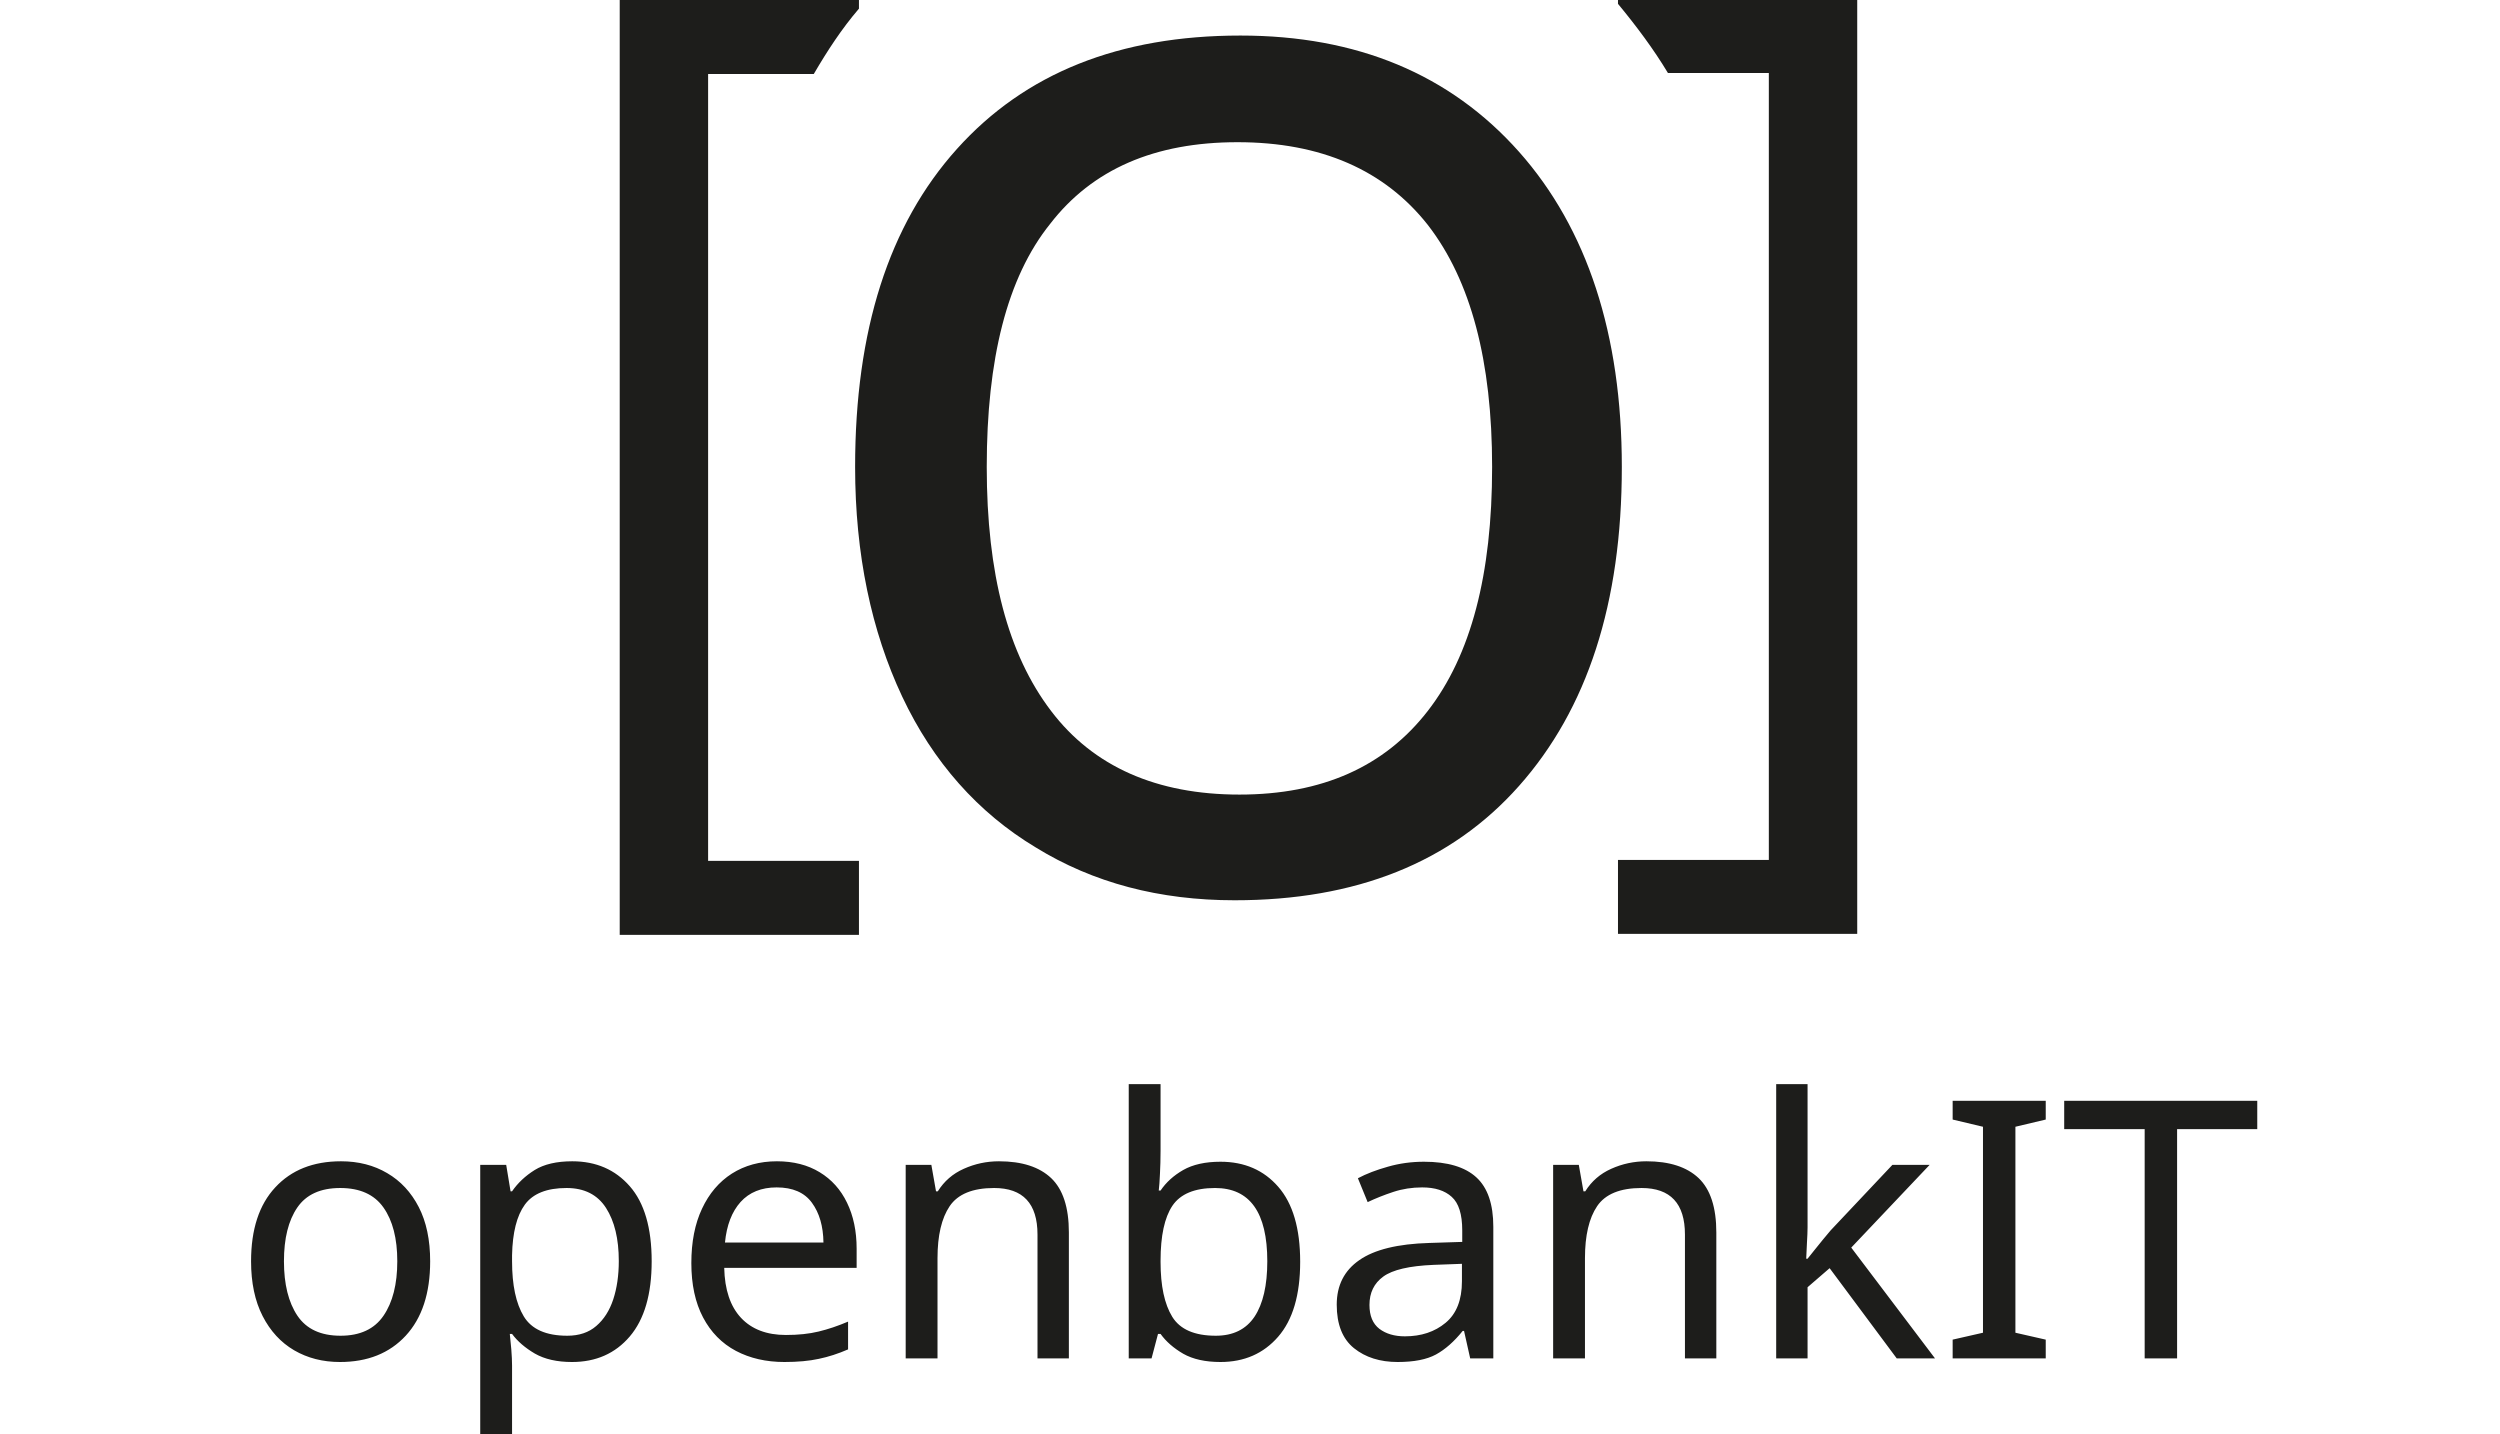
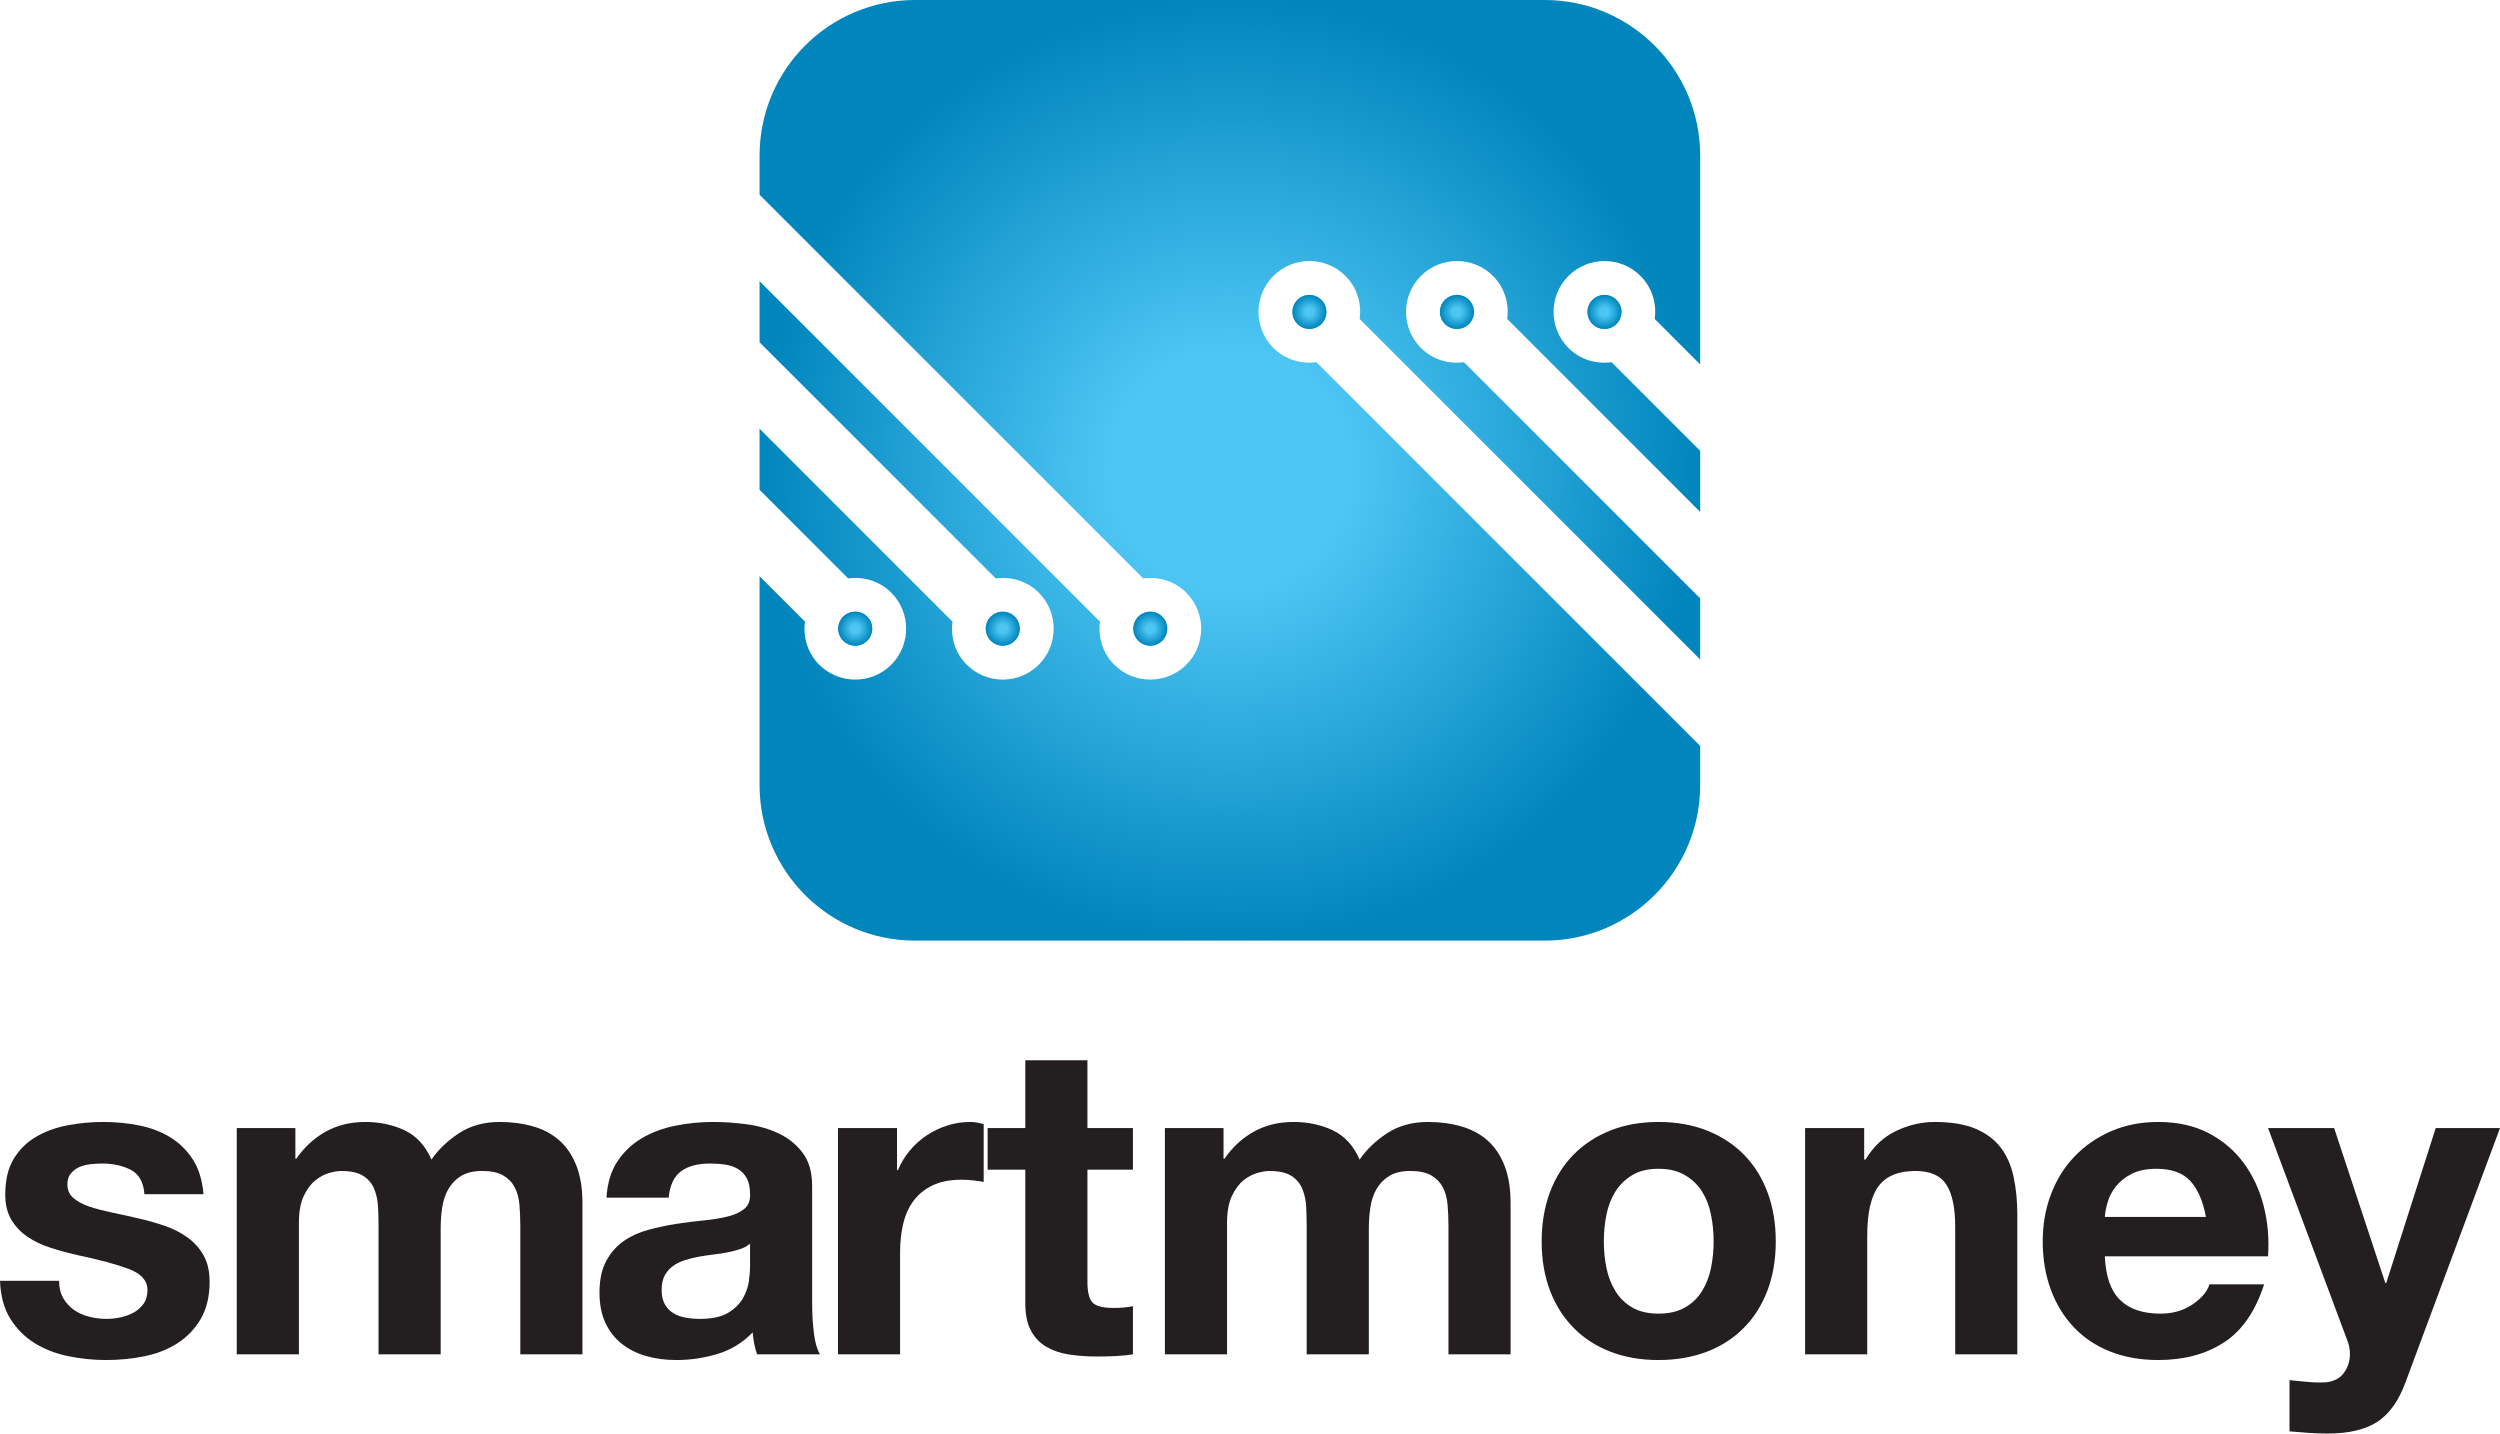
- <svg xmlns="http://www.w3.org/2000/svg" version="1.1" id="svg2" x="0px" y="0px" viewBox="0 0 260.2 149.2" style="enable-background:new 0 0 260.2 149.2;" xml:space="preserve">
-   <style type="text/css">
- 	.st0{fill:#1D1D1B;}
- 	.st1{font-family:'HelveticaNeueCyr-Bold';}
- 	.st2{font-size:37.562px;}
- </style>
-   <g>
-     <path class="st0" d="M84.7,7.7c1.4-2.4,2.9-4.7,4.7-6.8V0H64.5v97.3h24.9v-7.7H73.7V7.7H84.7z" />
-     <path class="st0" d="M168.8,48.6c0,14.2-3.6,25.2-10.7,33.2c-7.1,8-17,11.9-29.6,11.9c-7.8,0-14.7-1.8-20.7-5.5   c-6-3.6-10.7-8.9-13.9-15.7C90.7,65.7,89,57.7,89,48.6c0-14.2,3.5-25.2,10.6-33.1c7.1-7.9,16.9-11.8,29.5-11.8   c12.1,0,21.8,4,29,12.1C165.2,23.8,168.8,34.8,168.8,48.6z M102.7,48.6c0,11.1,2.2,19.5,6.7,25.4c4.4,5.8,11,8.7,19.6,8.7   c8.6,0,15.1-2.9,19.6-8.7c4.5-5.8,6.7-14.2,6.7-25.4c0-11-2.2-19.4-6.7-25.2c-4.5-5.7-11.1-8.6-19.8-8.6c-8.6,0-15.1,2.8-19.5,8.5   C104.8,28.9,102.7,37.4,102.7,48.6z" />
-     <path class="st0" d="M168.4,0v0.4c1.9,2.3,3.7,4.7,5.2,7.2h10.5v81.9h-15.7v7.7h24.9V0H168.4z" />
-   </g>
-   <g>
-     <text transform="matrix(1 0 0 1 24.0685 141.3822)" class="st0 st1 st2">openbankIT</text>
+ <svg xmlns="http://www.w3.org/2000/svg" id="svg2" version="1.1" xml:space="preserve" width="260.248" height="149.23" viewBox="0 0 260.248 149.23">
+   <defs id="defs6">
+     <clipPath clipPathUnits="userSpaceOnUse" id="clipPath18">
+       <path d="m 1192.5,1027.5 1190,0 0,1190 -1190,0 0,-1190 z" id="path20" />
+     </clipPath>
+     <clipPath clipPathUnits="userSpaceOnUse" id="clipPath32">
+       <path d="m 1929.12,1807.54 c 5.53,5.52 14.47,5.52 20,0 5.49,-5.51 5.49,-14.47 0,-20.02 -5.53,-5.5 -14.47,-5.5 -20,0 -5.51,5.55 -5.51,14.51 0,20.02 z" id="path34" />
+     </clipPath>
+     <radialGradient fx="0" fy="0" cx="0" cy="0" r="1" gradientUnits="userSpaceOnUse" gradientTransform="matrix(0,391.751,-391.751,0,1750.01,1665.57)" spreadMethod="pad" id="radialGradient36">
+       <stop style="stop-opacity:1;stop-color:#4dc6f4" offset="0" id="stop38" />
+       <stop style="stop-opacity:1;stop-color:#4dc6f4" offset="0.25" id="stop40" />
+       <stop style="stop-opacity:1;stop-color:#0085bc" offset="1" id="stop42" />
+     </radialGradient>
+     <clipPath clipPathUnits="userSpaceOnUse" id="clipPath50">
+       <path d="m 2051.99,1807.54 c 5.51,5.52 14.46,5.52 19.96,0 5.54,-5.51 5.54,-14.47 0,-20.02 -5.5,-5.5 -14.45,-5.5 -19.96,0 -5.51,5.55 -5.51,14.51 0,20.02 z" id="path52" />
+     </clipPath>
+     <radialGradient fx="0" fy="0" cx="0" cy="0" r="1" gradientUnits="userSpaceOnUse" gradientTransform="matrix(0,391.54,-391.54,0,1750.18,1665.57)" spreadMethod="pad" id="radialGradient54">
+       <stop style="stop-opacity:1;stop-color:#4dc6f4" offset="0" id="stop56" />
+       <stop style="stop-opacity:1;stop-color:#4dc6f4" offset="0.25" id="stop58" />
+       <stop style="stop-opacity:1;stop-color:#0085bc" offset="1" id="stop60" />
+     </radialGradient>
+     <clipPath clipPathUnits="userSpaceOnUse" id="clipPath68">
+       <path d="m 1448.01,1523.75 c -5.51,-5.51 -14.49,-5.51 -20,0 -5.51,5.51 -5.51,14.49 0,20 5.51,5.53 14.49,5.53 20,0 5.53,-5.51 5.53,-14.49 0,-20 z" id="path70" />
+     </clipPath>
+     <radialGradient fx="0" fy="0" cx="0" cy="0" r="1" gradientUnits="userSpaceOnUse" gradientTransform="matrix(0,391.821,-391.821,0,1750.11,1665.72)" spreadMethod="pad" id="radialGradient72">
+       <stop style="stop-opacity:1;stop-color:#4dc6f4" offset="0" id="stop74" />
+       <stop style="stop-opacity:1;stop-color:#4dc6f4" offset="0.25" id="stop76" />
+       <stop style="stop-opacity:1;stop-color:#0085bc" offset="1" id="stop78" />
+     </radialGradient>
+     <clipPath clipPathUnits="userSpaceOnUse" id="clipPath86">
+       <path d="m 1570.88,1523.75 c -5.51,-5.51 -14.49,-5.51 -20,0 -5.51,5.51 -5.51,14.49 0,20 5.51,5.53 14.49,5.53 20,0 5.51,-5.51 5.51,-14.49 0,-20 z" id="path88" />
+     </clipPath>
+     <radialGradient fx="0" fy="0" cx="0" cy="0" r="1" gradientUnits="userSpaceOnUse" gradientTransform="matrix(0,391.71,-391.71,0,1750,1665.72)" spreadMethod="pad" id="radialGradient90">
+       <stop style="stop-opacity:1;stop-color:#4dc6f4" offset="0" id="stop92" />
+       <stop style="stop-opacity:1;stop-color:#4dc6f4" offset="0.25" id="stop94" />
+       <stop style="stop-opacity:1;stop-color:#0085bc" offset="1" id="stop96" />
+     </radialGradient>
+     <clipPath clipPathUnits="userSpaceOnUse" id="clipPath104">
+       <path d="m 1693.73,1523.75 c -5.49,-5.51 -14.47,-5.51 -20,0 -5.51,5.51 -5.51,14.49 0,20 5.53,5.53 14.51,5.53 20,0 5.51,-5.51 5.51,-14.49 0,-20 z" id="path106" />
+     </clipPath>
+     <radialGradient fx="0" fy="0" cx="0" cy="0" r="1" gradientUnits="userSpaceOnUse" gradientTransform="matrix(0,391.776,-391.776,0,1750,1665.7)" spreadMethod="pad" id="radialGradient108">
+       <stop style="stop-opacity:1;stop-color:#4dc6f4" offset="0" id="stop110" />
+       <stop style="stop-opacity:1;stop-color:#4dc6f4" offset="0.25" id="stop112" />
+       <stop style="stop-opacity:1;stop-color:#0085bc" offset="1" id="stop114" />
+     </radialGradient>
+     <clipPath clipPathUnits="userSpaceOnUse" id="clipPath122">
+       <path d="m 1806.25,1807.54 c 5.53,5.52 14.49,5.52 20,0 5.51,-5.51 5.51,-14.47 0,-20.02 -5.51,-5.5 -14.47,-5.5 -20,0 -5.53,5.55 -5.53,14.51 0,20.02 z" id="path124" />
+     </clipPath>
+     <radialGradient fx="0" fy="0" cx="0" cy="0" r="1" gradientUnits="userSpaceOnUse" gradientTransform="matrix(0,391.823,-391.823,0,1749.98,1665.59)" spreadMethod="pad" id="radialGradient126">
+       <stop style="stop-opacity:1;stop-color:#4dc6f4" offset="0" id="stop128" />
+       <stop style="stop-opacity:1;stop-color:#4dc6f4" offset="0.25" id="stop130" />
+       <stop style="stop-opacity:1;stop-color:#0085bc" offset="1" id="stop132" />
+     </radialGradient>
+     <clipPath clipPathUnits="userSpaceOnUse" id="clipPath140">
+       <path d="m 2141.68,1927.77 0,-173.91 -37.87,37.84 c 1.76,12.73 -2.07,26.07 -11.84,35.84 -16.54,16.52 -43.43,16.52 -59.98,0 -16.54,-16.54 -16.54,-43.46 0,-60.01 9.75,-9.76 23.13,-13.57 35.84,-11.84 l 73.85,-73.83 0,-50.87 -160.72,160.71 c 1.77,12.73 -2.09,26.07 -11.84,35.84 -16.56,16.52 -43.46,16.52 -60,0 -16.54,-16.54 -16.54,-43.46 0,-60.01 9.77,-9.76 23.13,-13.57 35.84,-11.84 l 196.72,-196.7 0,-50.87 -283.61,283.58 c 1.79,12.7 -2.05,26.07 -11.82,35.84 -16.54,16.52 -43.46,16.52 -60,0 -16.52,-16.54 -16.52,-43.46 0,-60.01 9.79,-9.76 23.14,-13.57 35.86,-11.84 l 319.57,-319.57 0,-32.6 c 0,-71.55 -58.01,-129.55 -129.55,-129.55 l -524.24,0 c -71.56,0 -129.55,58 -129.55,129.55 l 0,173.91 37.85,-37.83 c -1.78,-12.73 2.07,-26.08 11.82,-35.84 16.54,-16.53 43.45,-16.53 60,0 16.52,16.54 16.52,43.46 0,60 -9.77,9.76 -23.13,13.58 -35.85,11.83 l -73.82,73.81 0,50.9 160.7,-160.71 c -1.75,-12.72 2.07,-26.07 11.84,-35.83 16.54,-16.53 43.46,-16.53 60,0 16.54,16.54 16.54,43.46 0,60 -9.77,9.76 -23.13,13.58 -35.84,11.83 l -196.7,196.68 0,50.89 283.55,-283.57 c -1.75,-12.72 2.07,-26.07 11.86,-35.83 16.54,-16.53 43.46,-16.53 59.98,0 16.52,16.54 16.52,43.46 0,60 -9.77,9.76 -23.1,13.58 -35.84,11.83 l -319.55,319.55 0,32.63 c 0,71.55 57.99,129.55 129.55,129.55 l 524.24,0 c 71.54,0 129.55,-58 129.55,-129.55 z" id="path142" />
+     </clipPath>
+     <radialGradient fx="0" fy="0" cx="0" cy="0" r="1" gradientUnits="userSpaceOnUse" gradientTransform="matrix(0,391.673,-391.673,0,1750.01,1665.64)" spreadMethod="pad" id="radialGradient144">
+       <stop style="stop-opacity:1;stop-color:#4dc6f4" offset="0" id="stop146" />
+       <stop style="stop-opacity:1;stop-color:#4dc6f4" offset="0.25" id="stop148" />
+       <stop style="stop-opacity:1;stop-color:#0085bc" offset="1" id="stop150" />
+     </radialGradient>
+     <clipPath clipPathUnits="userSpaceOnUse" id="clipPath158">
+       <path d="m 1448.01,1543.75 c 5.53,-5.51 5.53,-14.49 0,-20 -5.51,-5.51 -14.49,-5.51 -20,0 -5.51,5.51 -5.51,14.49 0,20 5.51,5.53 14.49,5.53 20,0 z" id="path160" />
+     </clipPath>
+     <radialGradient fx="0" fy="0" cx="0" cy="0" r="1" gradientUnits="userSpaceOnUse" gradientTransform="matrix(0,14.1382,-14.1382,0,1438.01,1533.76)" spreadMethod="pad" id="radialGradient162">
+       <stop style="stop-opacity:1;stop-color:#4dc6f4" offset="0" id="stop164" />
+       <stop style="stop-opacity:1;stop-color:#4dc6f4" offset="0.25" id="stop166" />
+       <stop style="stop-opacity:1;stop-color:#0085bc" offset="1" id="stop168" />
+     </radialGradient>
+     <clipPath clipPathUnits="userSpaceOnUse" id="clipPath176">
+       <path d="m 1570.88,1543.75 c 5.51,-5.51 5.51,-14.49 0,-20 -5.51,-5.51 -14.49,-5.51 -20,0 -5.51,5.51 -5.51,14.49 0,20 5.51,5.53 14.49,5.53 20,0 z" id="path178" />
+     </clipPath>
+     <radialGradient fx="0" fy="0" cx="0" cy="0" r="1" gradientUnits="userSpaceOnUse" gradientTransform="matrix(0,14.1334,-14.1334,0,1560.88,1533.76)" spreadMethod="pad" id="radialGradient180">
+       <stop style="stop-opacity:1;stop-color:#4dc6f4" offset="0" id="stop182" />
+       <stop style="stop-opacity:1;stop-color:#4dc6f4" offset="0.25" id="stop184" />
+       <stop style="stop-opacity:1;stop-color:#0085bc" offset="1" id="stop186" />
+     </radialGradient>
+     <clipPath clipPathUnits="userSpaceOnUse" id="clipPath194">
+       <path d="m 1693.73,1543.75 c 5.51,-5.51 5.51,-14.49 0,-20 -5.49,-5.51 -14.47,-5.51 -20,0 -5.51,5.51 -5.51,14.49 0,20 5.53,5.53 14.51,5.53 20,0 z" id="path196" />
+     </clipPath>
+     <radialGradient fx="0" fy="0" cx="0" cy="0" r="1" gradientUnits="userSpaceOnUse" gradientTransform="matrix(0,14.1334,-14.1334,0,1683.73,1533.76)" spreadMethod="pad" id="radialGradient198">
+       <stop style="stop-opacity:1;stop-color:#4dc6f4" offset="0" id="stop200" />
+       <stop style="stop-opacity:1;stop-color:#4dc6f4" offset="0.25" id="stop202" />
+       <stop style="stop-opacity:1;stop-color:#0085bc" offset="1" id="stop204" />
+     </radialGradient>
+     <clipPath clipPathUnits="userSpaceOnUse" id="clipPath212">
+       <path d="m 2051.99,1787.52 c -5.51,5.55 -5.51,14.51 0,20.02 5.51,5.52 14.46,5.52 19.96,0 5.54,-5.51 5.54,-14.47 0,-20.02 -5.5,-5.5 -14.45,-5.5 -19.96,0 z" id="path214" />
+     </clipPath>
+     <radialGradient fx="0" fy="0" cx="0" cy="0" r="1" gradientUnits="userSpaceOnUse" gradientTransform="matrix(0,14.131,-14.131,0,2061.99,1797.54)" spreadMethod="pad" id="radialGradient216">
+       <stop style="stop-opacity:1;stop-color:#4dc6f4" offset="0" id="stop218" />
+       <stop style="stop-opacity:1;stop-color:#4dc6f4" offset="0.25" id="stop220" />
+       <stop style="stop-opacity:1;stop-color:#0085bc" offset="1" id="stop222" />
+     </radialGradient>
+     <clipPath clipPathUnits="userSpaceOnUse" id="clipPath230">
+       <path d="m 1929.12,1787.52 c -5.51,5.55 -5.51,14.51 0,20.02 5.53,5.52 14.47,5.52 20,0 5.49,-5.51 5.49,-14.47 0,-20.02 -5.53,-5.5 -14.47,-5.5 -20,0 z" id="path232" />
+     </clipPath>
+     <radialGradient fx="0" fy="0" cx="0" cy="0" r="1" gradientUnits="userSpaceOnUse" gradientTransform="matrix(0,14.131,-14.131,0,1939.11,1797.54)" spreadMethod="pad" id="radialGradient234">
+       <stop style="stop-opacity:1;stop-color:#4dc6f4" offset="0" id="stop236" />
+       <stop style="stop-opacity:1;stop-color:#4dc6f4" offset="0.25" id="stop238" />
+       <stop style="stop-opacity:1;stop-color:#0085bc" offset="1" id="stop240" />
+     </radialGradient>
+     <clipPath clipPathUnits="userSpaceOnUse" id="clipPath248">
+       <path d="m 1806.25,1787.52 c -5.53,5.55 -5.53,14.51 0,20.02 5.53,5.52 14.49,5.52 20,0 5.51,-5.51 5.51,-14.47 0,-20.02 -5.51,-5.5 -14.47,-5.5 -20,0 z" id="path250" />
+     </clipPath>
+     <radialGradient fx="0" fy="0" cx="0" cy="0" r="1" gradientUnits="userSpaceOnUse" gradientTransform="matrix(0,14.1382,-14.1382,0,1816.24,1797.54)" spreadMethod="pad" id="radialGradient252">
+       <stop style="stop-opacity:1;stop-color:#4dc6f4" offset="0" id="stop254" />
+       <stop style="stop-opacity:1;stop-color:#4dc6f4" offset="0.25" id="stop256" />
+       <stop style="stop-opacity:1;stop-color:#0085bc" offset="1" id="stop258" />
+     </radialGradient>
+   </defs>
+   <g id="g10" transform="matrix(1.25,0,0,-1.25,-88.6255,240.9105)">
+     <g id="g12" transform="scale(0.1,0.1)">
+       <g id="g28" transform="translate(-16.7788,-130.0357)">
+         <g id="g30" clip-path="url(#clipPath32)">
+           <path d="m 1929.12,1807.54 c 5.53,5.52 14.47,5.52 20,0 5.49,-5.51 5.49,-14.47 0,-20.02 -5.53,-5.5 -14.47,-5.5 -20,0 -5.51,5.55 -5.51,14.51 0,20.02" style="fill:url(#radialGradient36);fill-opacity:1;fill-rule:nonzero;stroke:none" id="path44" />
+         </g>
+       </g>
+       <g id="g46" transform="translate(-16.7788,-130.0357)">
+         <g id="g48" clip-path="url(#clipPath50)">
+           <path d="m 2051.99,1807.54 c 5.51,5.52 14.46,5.52 19.96,0 5.54,-5.51 5.54,-14.47 0,-20.02 -5.5,-5.5 -14.45,-5.5 -19.96,0 -5.51,5.55 -5.51,14.51 0,20.02" style="fill:url(#radialGradient54);fill-opacity:1;fill-rule:nonzero;stroke:none" id="path62" />
+         </g>
+       </g>
+       <g id="g64" transform="translate(-16.7788,-130.0357)">
+         <g id="g66" clip-path="url(#clipPath68)">
+           <path d="m 1448.01,1523.75 c -5.51,-5.51 -14.49,-5.51 -20,0 -5.51,5.51 -5.51,14.49 0,20 5.51,5.53 14.49,5.53 20,0 5.53,-5.51 5.53,-14.49 0,-20" style="fill:url(#radialGradient72);fill-opacity:1;fill-rule:nonzero;stroke:none" id="path80" />
+         </g>
+       </g>
+       <g id="g82" transform="translate(-16.7788,-130.0357)">
+         <g id="g84" clip-path="url(#clipPath86)">
+           <path d="m 1570.88,1523.75 c -5.51,-5.51 -14.49,-5.51 -20,0 -5.51,5.51 -5.51,14.49 0,20 5.51,5.53 14.49,5.53 20,0 5.51,-5.51 5.51,-14.49 0,-20" style="fill:url(#radialGradient90);fill-opacity:1;fill-rule:nonzero;stroke:none" id="path98" />
+         </g>
+       </g>
+       <g id="g100" transform="translate(-16.7788,-130.0357)">
+         <g id="g102" clip-path="url(#clipPath104)">
+           <path d="m 1693.73,1523.75 c -5.49,-5.51 -14.47,-5.51 -20,0 -5.51,5.51 -5.51,14.49 0,20 5.53,5.53 14.51,5.53 20,0 5.51,-5.51 5.51,-14.49 0,-20" style="fill:url(#radialGradient108);fill-opacity:1;fill-rule:nonzero;stroke:none" id="path116" />
+         </g>
+       </g>
+       <g id="g118" transform="translate(-16.7788,-130.0357)">
+         <g id="g120" clip-path="url(#clipPath122)">
+           <path d="m 1806.25,1807.54 c 5.53,5.52 14.49,5.52 20,0 5.51,-5.51 5.51,-14.47 0,-20.02 -5.51,-5.5 -14.47,-5.5 -20,0 -5.53,5.55 -5.53,14.51 0,20.02" style="fill:url(#radialGradient126);fill-opacity:1;fill-rule:nonzero;stroke:none" id="path134" />
+         </g>
+       </g>
+       <g id="g136" transform="translate(-16.7788,-130.0357)">
+         <g id="g138" clip-path="url(#clipPath140)">
+           <path d="m 2141.68,1927.77 0,-173.91 -37.87,37.84 c 1.76,12.73 -2.07,26.07 -11.84,35.84 -16.54,16.52 -43.43,16.52 -59.98,0 -16.54,-16.54 -16.54,-43.46 0,-60.01 9.75,-9.76 23.13,-13.57 35.84,-11.84 l 73.85,-73.83 0,-50.87 -160.72,160.71 c 1.77,12.73 -2.09,26.07 -11.84,35.84 -16.56,16.52 -43.46,16.52 -60,0 -16.54,-16.54 -16.54,-43.46 0,-60.01 9.77,-9.76 23.13,-13.57 35.84,-11.84 l 196.72,-196.7 0,-50.87 -283.61,283.58 c 1.79,12.7 -2.05,26.07 -11.82,35.84 -16.54,16.52 -43.46,16.52 -60,0 -16.52,-16.54 -16.52,-43.46 0,-60.01 9.79,-9.76 23.14,-13.57 35.86,-11.84 l 319.57,-319.57 0,-32.6 c 0,-71.55 -58.01,-129.55 -129.55,-129.55 l -524.24,0 c -71.56,0 -129.55,58 -129.55,129.55 l 0,173.91 37.85,-37.83 c -1.78,-12.73 2.07,-26.08 11.82,-35.84 16.54,-16.53 43.45,-16.53 60,0 16.52,16.54 16.52,43.46 0,60 -9.77,9.76 -23.13,13.58 -35.85,11.83 l -73.82,73.81 0,50.9 160.7,-160.71 c -1.75,-12.72 2.07,-26.07 11.84,-35.83 16.54,-16.53 43.46,-16.53 60,0 16.54,16.54 16.54,43.46 0,60 -9.77,9.76 -23.13,13.58 -35.84,11.83 l -196.7,196.68 0,50.89 283.55,-283.57 c -1.75,-12.72 2.07,-26.07 11.86,-35.83 16.54,-16.53 43.46,-16.53 59.98,0 16.52,16.54 16.52,43.46 0,60 -9.77,9.76 -23.1,13.58 -35.84,11.83 l -319.55,319.55 0,32.63 c 0,71.55 57.99,129.55 129.55,129.55 l 524.24,0 c 71.54,0 129.55,-58 129.55,-129.55" style="fill:url(#radialGradient144);fill-opacity:1;fill-rule:nonzero;stroke:none" id="path152" />
+         </g>
+       </g>
+       <g id="g154" transform="translate(-16.7788,-130.0357)">
+         <g id="g156" clip-path="url(#clipPath158)">
+           <path d="m 1448.01,1543.75 c 5.53,-5.51 5.53,-14.49 0,-20 -5.51,-5.51 -14.49,-5.51 -20,0 -5.51,5.51 -5.51,14.49 0,20 5.51,5.53 14.49,5.53 20,0" style="fill:url(#radialGradient162);fill-opacity:1;fill-rule:nonzero;stroke:none" id="path170" />
+         </g>
+       </g>
+       <g id="g172" transform="translate(-16.7788,-130.0357)">
+         <g id="g174" clip-path="url(#clipPath176)">
+           <path d="m 1570.88,1543.75 c 5.51,-5.51 5.51,-14.49 0,-20 -5.51,-5.51 -14.49,-5.51 -20,0 -5.51,5.51 -5.51,14.49 0,20 5.51,5.53 14.49,5.53 20,0" style="fill:url(#radialGradient180);fill-opacity:1;fill-rule:nonzero;stroke:none" id="path188" />
+         </g>
+       </g>
+       <g id="g190" transform="translate(-16.7788,-130.0357)">
+         <g id="g192" clip-path="url(#clipPath194)">
+           <path d="m 1693.73,1543.75 c 5.51,-5.51 5.51,-14.49 0,-20 -5.49,-5.51 -14.47,-5.51 -20,0 -5.51,5.51 -5.51,14.49 0,20 5.53,5.53 14.51,5.53 20,0" style="fill:url(#radialGradient198);fill-opacity:1;fill-rule:nonzero;stroke:none" id="path206" />
+         </g>
+       </g>
+       <g id="g208" transform="translate(-16.7788,-130.0357)">
+         <g id="g210" clip-path="url(#clipPath212)">
+           <path d="m 2051.99,1787.52 c -5.51,5.55 -5.51,14.51 0,20.02 5.51,5.52 14.46,5.52 19.96,0 5.54,-5.51 5.54,-14.47 0,-20.02 -5.5,-5.5 -14.45,-5.5 -19.96,0" style="fill:url(#radialGradient216);fill-opacity:1;fill-rule:nonzero;stroke:none" id="path224" />
+         </g>
+       </g>
+       <g id="g226" transform="translate(-16.7788,-130.0357)">
+         <g id="g228" clip-path="url(#clipPath230)">
+           <path d="m 1929.12,1787.52 c -5.51,5.55 -5.51,14.51 0,20.02 5.53,5.52 14.47,5.52 20,0 5.49,-5.51 5.49,-14.47 0,-20.02 -5.53,-5.5 -14.47,-5.5 -20,0" style="fill:url(#radialGradient234);fill-opacity:1;fill-rule:nonzero;stroke:none" id="path242" />
+         </g>
+       </g>
+       <g id="g244" transform="translate(-16.7788,-130.0357)">
+         <g id="g246" clip-path="url(#clipPath248)">
+           <path d="m 1806.25,1787.52 c -5.53,5.55 -5.53,14.51 0,20.02 5.53,5.52 14.49,5.52 20,0 5.51,-5.51 5.51,-14.47 0,-20.02 -5.51,-5.5 -14.47,-5.5 -20,0" style="fill:url(#radialGradient252);fill-opacity:1;fill-rule:nonzero;stroke:none" id="path260" />
+         </g>
+       </g>
+       <path d="m 761.66,846.23 c 2.324,-4 5.293,-7.289 8.953,-9.832 3.625,-2.539 7.832,-4.437 12.563,-5.648 4.746,-1.219 9.668,-1.828 14.754,-1.828 3.64,0 7.461,0.418 11.472,1.277 4.036,0.852 7.676,2.192 10.95,4 3.269,1.84 6.003,4.27 8.195,7.301 2.183,3.02 3.269,6.871 3.269,11.48 0,7.77 -5.156,13.602 -15.476,17.489 -10.324,3.883 -24.719,7.769 -43.203,11.66 -7.5,1.691 -14.875,3.711 -22.032,6.012 -7.179,2.308 -13.546,5.347 -19.14,9.129 -5.578,3.75 -10.078,8.48 -13.488,14.191 -3.399,5.719 -5.098,12.699 -5.098,20.961 0,12.148 2.391,22.129 7.09,29.879 4.773,7.777 11.015,13.91 18.801,18.41 7.761,4.5 16.523,7.648 26.226,9.469 9.719,1.84 19.672,2.742 29.875,2.742 10.215,0 20.125,-0.981 29.707,-2.934 9.602,-1.929 18.164,-5.218 25.715,-9.816 7.52,-4.613 13.758,-10.762 18.75,-18.402 4.961,-7.661 7.957,-17.321 8.934,-28.981 l -49.2,0 c -0.73,9.949 -4.504,16.711 -11.289,20.231 -6.804,3.519 -14.836,5.269 -24.062,5.269 -2.91,0 -6.074,-0.18 -9.473,-0.539 -3.406,-0.371 -6.504,-1.16 -9.308,-2.359 -2.79,-1.219 -5.157,-2.993 -7.086,-5.289 -1.973,-2.321 -2.93,-5.403 -2.93,-9.293 0,-4.618 1.695,-8.387 5.098,-11.289 3.406,-2.93 7.832,-5.29 13.308,-7.122 5.469,-1.82 11.731,-3.437 18.778,-4.918 7.023,-1.441 14.203,-3.039 21.488,-4.75 7.515,-1.691 14.89,-3.761 22.066,-6.191 7.129,-2.418 13.528,-5.629 19.121,-9.648 5.598,-4.012 10.078,-8.993 13.489,-14.95 3.378,-5.953 5.086,-13.293 5.086,-22.031 0,-12.398 -2.489,-22.781 -7.477,-31.172 -4.965,-8.386 -11.469,-15.109 -19.465,-20.207 -8.047,-5.121 -17.219,-8.711 -27.512,-10.761 -10.339,-2.071 -20.855,-3.11 -31.543,-3.11 -10.925,0 -21.621,1.09 -32.07,3.281 -10.445,2.2 -19.742,5.848 -27.879,10.938 -8.144,5.101 -14.804,11.84 -20.051,20.211 -5.222,8.39 -8.062,18.898 -8.562,31.531 l 49.211,0 c 0,-5.582 1.148,-10.383 3.445,-14.391" style="fill:#231f20;fill-opacity:1;fill-rule:nonzero;stroke:none" id="path262" />
+       <path d="m 955,987.82 0,-25.519 0.723,0 c 6.804,9.711 15,17.269 24.597,22.597 9.614,5.34 20.6,8.024 32.98,8.024 11.91,0 22.78,-2.313 32.63,-6.922 9.82,-4.621 17.29,-12.762 22.41,-24.418 5.58,8.238 13.18,15.539 22.76,21.879 9.61,6.309 20.97,9.461 34.09,9.461 9.97,0 19.19,-1.223 27.68,-3.652 8.53,-2.43 15.81,-6.321 21.88,-11.649 6.09,-5.351 10.8,-12.332 14.21,-20.949 3.41,-8.633 5.1,-19.012 5.1,-31.16 l 0,-126.114 -51.75,0 0,106.793 c 0,6.309 -0.23,12.25 -0.71,17.848 -0.5,5.59 -1.84,10.441 -4.01,14.57 -2.19,4.129 -5.42,7.422 -9.67,9.852 -4.27,2.418 -10.04,3.648 -17.3,3.648 -7.29,0 -13.21,-1.418 -17.69,-4.199 -4.49,-2.789 -8.03,-6.449 -10.56,-10.941 -2.56,-4.481 -4.24,-9.598 -5.11,-15.297 -0.85,-5.703 -1.26,-11.461 -1.26,-17.313 l 0,-104.961 -51.75,0 0,105.704 c 0,5.57 -0.13,11.097 -0.37,16.57 -0.26,5.469 -1.28,10.508 -3.1,15.117 -1.82,4.633 -4.86,8.332 -9.11,11.121 -4.25,2.781 -10.51,4.199 -18.772,4.199 -2.429,0 -5.632,-0.55 -9.668,-1.64 -3.992,-1.098 -7.886,-3.16 -11.636,-6.199 -3.781,-3.04 -6.985,-7.418 -9.68,-13.122 -2.668,-5.707 -3.984,-13.179 -3.984,-22.41 l 0,-109.34 -51.77,0 0,188.422 48.84,0" style="fill:#231f20;fill-opacity:1;fill-rule:nonzero;stroke:none" id="path264" />
+       <path d="m 1325.44,887.051 c -3.27,-1.082 -6.83,-2 -10.58,-2.723 -3.77,-0.738 -7.71,-1.34 -11.83,-1.828 -4.14,-0.5 -8.28,-1.09 -12.4,-1.84 -3.88,-0.719 -7.72,-1.699 -11.47,-2.898 -3.8,-1.231 -7.07,-2.864 -9.84,-4.922 -2.81,-2.07 -5.05,-4.68 -6.77,-7.828 -1.69,-3.16 -2.54,-7.18 -2.54,-12.032 0,-4.609 0.85,-8.511 2.54,-11.66 1.72,-3.179 4.01,-5.66 6.94,-7.461 2.9,-1.839 6.31,-3.109 10.21,-3.839 3.88,-0.739 7.87,-1.098 12.01,-1.098 10.21,0 18.1,1.699 23.7,5.09 5.57,3.418 9.71,7.488 12.39,12.218 2.65,4.739 4.3,9.551 4.92,14.391 0.59,4.867 0.92,8.758 0.92,11.668 l 0,19.313 c -2.21,-1.93 -4.92,-3.461 -8.2,-4.551 z m -102.24,73.07 c 5.35,8.008 12.14,14.449 20.4,19.301 8.27,4.867 17.56,8.328 27.9,10.398 10.31,2.059 20.69,3.102 31.16,3.102 9.47,0 19.08,-0.66 28.77,-2 9.71,-1.352 18.6,-3.961 26.6,-7.832 8.04,-3.891 14.59,-9.309 19.7,-16.231 5.1,-6.929 7.63,-16.097 7.63,-27.507 l 0,-98.032 c 0,-8.519 0.51,-16.648 1.48,-24.422 0.95,-7.777 2.66,-13.609 5.09,-17.5 l -52.46,0 c -0.97,2.922 -1.77,5.883 -2.38,8.93 -0.62,3.051 -1.03,6.121 -1.28,9.301 -8.26,-8.508 -17.98,-14.469 -29.16,-17.859 -11.17,-3.399 -22.6,-5.11 -34.26,-5.11 -8.99,0 -17.36,1.09 -25.14,3.281 -7.77,2.2 -14.57,5.598 -20.4,10.2 -5.83,4.629 -10.39,10.449 -13.67,17.5 -3.29,7.05 -4.92,15.418 -4.92,25.14 0,10.707 1.87,19.5 5.64,26.43 3.78,6.93 8.63,12.461 14.6,16.578 5.93,4.133 12.74,7.231 20.4,9.313 7.64,2.058 15.37,3.679 23.12,4.918 7.78,1.191 15.44,2.191 22.96,2.902 7.55,0.726 14.23,1.808 20.06,3.277 5.83,1.449 10.45,3.582 13.85,6.379 3.4,2.781 4.97,6.863 4.75,12.211 0,5.59 -0.92,10.012 -2.75,13.313 -1.81,3.269 -4.23,5.82 -7.29,7.636 -3.03,1.84 -6.55,3.043 -10.55,3.641 -4.04,0.609 -8.33,0.91 -12.95,0.91 -10.19,0 -18.23,-2.187 -24.06,-6.539 -5.82,-4.398 -9.21,-11.66 -10.19,-21.879 l -51.76,0 c 0.72,12.149 3.78,22.238 9.11,30.25" style="fill:#231f20;fill-opacity:1;fill-rule:nonzero;stroke:none" id="path266" />
+       <path d="m 1456.04,987.82 0,-34.988 0.76,0 c 2.41,5.828 5.7,11.227 9.82,16.207 4.14,4.981 8.87,9.242 14.2,12.77 5.35,3.511 11.06,6.25 17.15,8.179 6.07,1.953 12.4,2.934 18.94,2.934 3.39,0 7.16,-0.613 11.3,-1.82 l 0,-48.114 c -2.43,0.481 -5.35,0.922 -8.74,1.282 -3.4,0.371 -6.67,0.55 -9.86,0.55 -9.47,0 -17.47,-1.59 -24.01,-4.73 -6.58,-3.18 -11.85,-7.481 -15.88,-12.949 -4.01,-5.469 -6.87,-11.852 -8.56,-19.121 -1.72,-7.309 -2.56,-15.2 -2.56,-23.692 l 0,-84.93 -51.72,0 0,188.422 49.16,0" style="fill:#231f20;fill-opacity:1;fill-rule:nonzero;stroke:none" id="path268" />
+       <path d="m 1652.5,987.82 0,-34.621 -37.89,0 0,-93.289 c 0,-8.762 1.44,-14.59 4.37,-17.5 2.91,-2.91 8.74,-4.371 17.48,-4.371 2.91,0 5.73,0.102 8.39,0.359 2.69,0.25 5.2,0.602 7.65,1.102 l 0,-40.102 c -4.37,-0.718 -9.23,-1.218 -14.57,-1.457 -5.35,-0.23 -10.56,-0.351 -15.67,-0.351 -8.02,0 -15.61,0.539 -22.79,1.629 -7.15,1.101 -13.48,3.23 -18.94,6.383 -5.47,3.136 -9.78,7.66 -12.94,13.48 -3.18,5.828 -4.73,13.496 -4.73,22.957 l 0,111.16 -31.36,0 0,34.621 31.36,0 0,56.48 51.75,0 0,-56.48 37.89,0" style="fill:#231f20;fill-opacity:1;fill-rule:nonzero;stroke:none" id="path270" />
+       <path d="m 1727.95,987.82 0,-25.519 0.73,0 c 6.79,9.711 14.98,17.269 24.59,22.597 9.63,5.34 20.62,8.024 33,8.024 11.89,0 22.78,-2.313 32.63,-6.922 9.81,-4.621 17.29,-12.762 22.39,-24.418 5.59,8.238 13.18,15.539 22.78,21.879 9.61,6.309 20.95,9.461 34.06,9.461 9.98,0 19.21,-1.223 27.71,-3.652 8.5,-2.43 15.8,-6.321 21.87,-11.649 6.08,-5.351 10.81,-12.332 14.2,-20.949 3.41,-8.633 5.1,-19.012 5.1,-31.16 l 0,-126.114 -51.73,0 0,106.793 c 0,6.309 -0.26,12.25 -0.76,17.848 -0.45,5.59 -1.8,10.441 -3.98,14.57 -2.19,4.129 -5.42,7.422 -9.65,9.852 -4.25,2.418 -10.04,3.648 -17.31,3.648 -7.3,0 -13.2,-1.418 -17.68,-4.199 -4.51,-2.789 -8.03,-6.449 -10.59,-10.941 -2.56,-4.481 -4.25,-9.598 -5.09,-15.297 -0.84,-5.703 -1.26,-11.461 -1.26,-17.313 l 0,-104.961 -51.76,0 0,105.704 c 0,5.57 -0.14,11.097 -0.37,16.57 -0.22,5.469 -1.28,10.508 -3.11,15.117 -1.82,4.633 -4.85,8.332 -9.08,11.121 -4.27,2.781 -10.54,4.199 -18.8,4.199 -2.42,0 -5.63,-0.55 -9.64,-1.64 -3.99,-1.098 -7.9,-3.16 -11.67,-6.199 -3.77,-3.04 -6.98,-7.418 -9.65,-13.122 -2.68,-5.707 -4,-13.179 -4,-22.41 l 0,-109.34 -51.76,0 0,188.422 48.83,0" style="fill:#231f20;fill-opacity:1;fill-rule:nonzero;stroke:none" id="path272" />
+       <path d="m 2046.84,871.379 c 1.45,-7.168 3.94,-13.598 7.46,-19.309 3.52,-5.711 8.19,-10.269 14.04,-13.672 5.81,-3.398 13.1,-5.097 21.86,-5.097 8.76,0 16.08,1.699 22.02,5.097 5.98,3.403 10.71,7.961 14.24,13.672 3.49,5.711 6.01,12.141 7.47,19.309 1.44,7.16 2.18,14.519 2.18,22.043 0,7.558 -0.74,14.949 -2.18,22.226 -1.46,7.301 -3.98,13.723 -7.47,19.332 -3.53,5.579 -8.26,10.141 -14.24,13.661 -5.94,3.531 -13.26,5.289 -22.02,5.289 -8.76,0 -16.05,-1.758 -21.86,-5.289 -5.85,-3.52 -10.52,-8.082 -14.04,-13.661 -3.52,-5.609 -6.01,-12.031 -7.46,-19.332 -1.46,-7.277 -2.17,-14.668 -2.17,-22.226 0,-7.524 0.71,-14.883 2.17,-22.043 z m -47.05,63.043 c 4.64,12.277 11.19,22.719 19.7,31.348 8.51,8.609 18.69,15.312 30.62,20.039 11.9,4.742 25.28,7.113 40.09,7.113 14.8,0 28.22,-2.371 40.28,-7.113 12.01,-4.727 22.26,-11.43 30.76,-20.039 8.55,-8.629 15.09,-19.071 19.71,-31.348 4.59,-12.274 6.91,-25.922 6.91,-41 0,-15.063 -2.32,-28.66 -6.91,-40.813 -4.62,-12.148 -11.16,-22.55 -19.71,-31.148 -8.5,-8.641 -18.75,-15.25 -30.76,-19.859 -12.06,-4.614 -25.48,-6.942 -40.28,-6.942 -14.81,0 -28.19,2.328 -40.09,6.942 -11.93,4.609 -22.11,11.218 -30.62,19.859 -8.51,8.598 -15.06,19 -19.7,31.148 -4.59,12.153 -6.89,25.75 -6.89,40.813 0,15.078 2.3,28.726 6.89,41" style="fill:#231f20;fill-opacity:1;fill-rule:nonzero;stroke:none" id="path274" />
+       <path d="m 2261.48,987.82 0,-26.238 1.09,0 c 6.57,10.938 15.07,18.898 25.52,23.879 10.43,4.961 21.11,7.461 32.06,7.461 13.85,0 25.21,-1.883 34.08,-5.641 8.87,-3.781 15.85,-9 20.95,-15.679 5.11,-6.68 8.69,-14.821 10.75,-24.43 2.06,-9.602 3.09,-20.211 3.09,-31.883 l 0,-115.891 -51.74,0 0,106.43 c 0,15.543 -2.43,27.141 -7.29,34.793 -4.85,7.66 -13.49,11.488 -25.86,11.488 -14.09,0 -24.31,-4.199 -30.63,-12.578 -6.31,-8.383 -9.48,-22.179 -9.48,-41.359 l 0,-98.774 -51.74,0 0,188.422 49.2,0" style="fill:#231f20;fill-opacity:1;fill-rule:nonzero;stroke:none" id="path276" />
+       <path d="m 2533.15,943.719 c -6.2,6.793 -15.63,10.211 -28.25,10.211 -8.26,0 -15.11,-1.391 -20.57,-4.192 -5.48,-2.797 -9.84,-6.269 -13.14,-10.386 -3.27,-4.133 -5.59,-8.5 -6.91,-13.122 -1.35,-4.621 -2.13,-8.75 -2.39,-12.378 l 84.2,0 c -2.45,13.109 -6.73,23.058 -12.94,29.867 z m -58.49,-99.117 c 7.78,-7.543 18.92,-11.301 33.54,-11.301 10.43,0 19.43,2.621 26.97,7.828 7.53,5.23 12.14,10.75 13.85,16.582 l 45.53,0 c -7.26,-22.582 -18.47,-38.75 -33.51,-48.449 -15.07,-9.742 -33.29,-14.602 -54.66,-14.602 -14.83,0 -28.19,2.371 -40.09,7.11 -11.9,4.73 -22,11.492 -30.26,20.242 -8.26,8.738 -14.63,19.168 -19.13,31.316 -4.48,12.16 -6.73,25.531 -6.73,40.094 0,14.078 2.27,27.207 6.91,39.367 4.62,12.152 11.16,22.66 19.69,31.52 8.49,8.871 18.64,15.863 30.44,20.961 11.75,5.089 24.82,7.652 39.17,7.652 16.04,0 30.01,-3.102 41.9,-9.301 11.91,-6.199 21.68,-14.519 29.34,-24.961 7.65,-10.441 13.18,-22.351 16.58,-35.711 3.39,-13.371 4.62,-27.34 3.62,-41.91 l -135.93,0 c 0.76,-16.769 4.99,-28.918 12.77,-36.437" style="fill:#231f20;fill-opacity:1;fill-rule:nonzero;stroke:none" id="path278" />
+       <path d="m 2688.95,743.27 c -9.96,-6.54 -23.81,-9.829 -41.55,-9.829 -5.33,0 -10.61,0.18 -15.84,0.547 -5.23,0.364 -10.52,0.801 -15.88,1.274 l 0,42.648 c 4.89,-0.488 9.88,-0.988 14.96,-1.461 5.1,-0.488 10.2,-0.59 15.32,-0.367 6.8,0.738 11.85,3.406 15.1,8.008 3.3,4.621 4.95,9.75 4.95,15.308 0,4.141 -0.72,8 -2.21,11.672 l -65.98,176.75 55.05,0 42.62,-129 0.76,0 41.19,129 53.55,0 -78.7,-211.738 c -5.61,-15.301 -13.37,-26.242 -23.34,-32.812" style="fill:#231f20;fill-opacity:1;fill-rule:nonzero;stroke:none" id="path280" />
+     </g>
  </g>
</svg>
